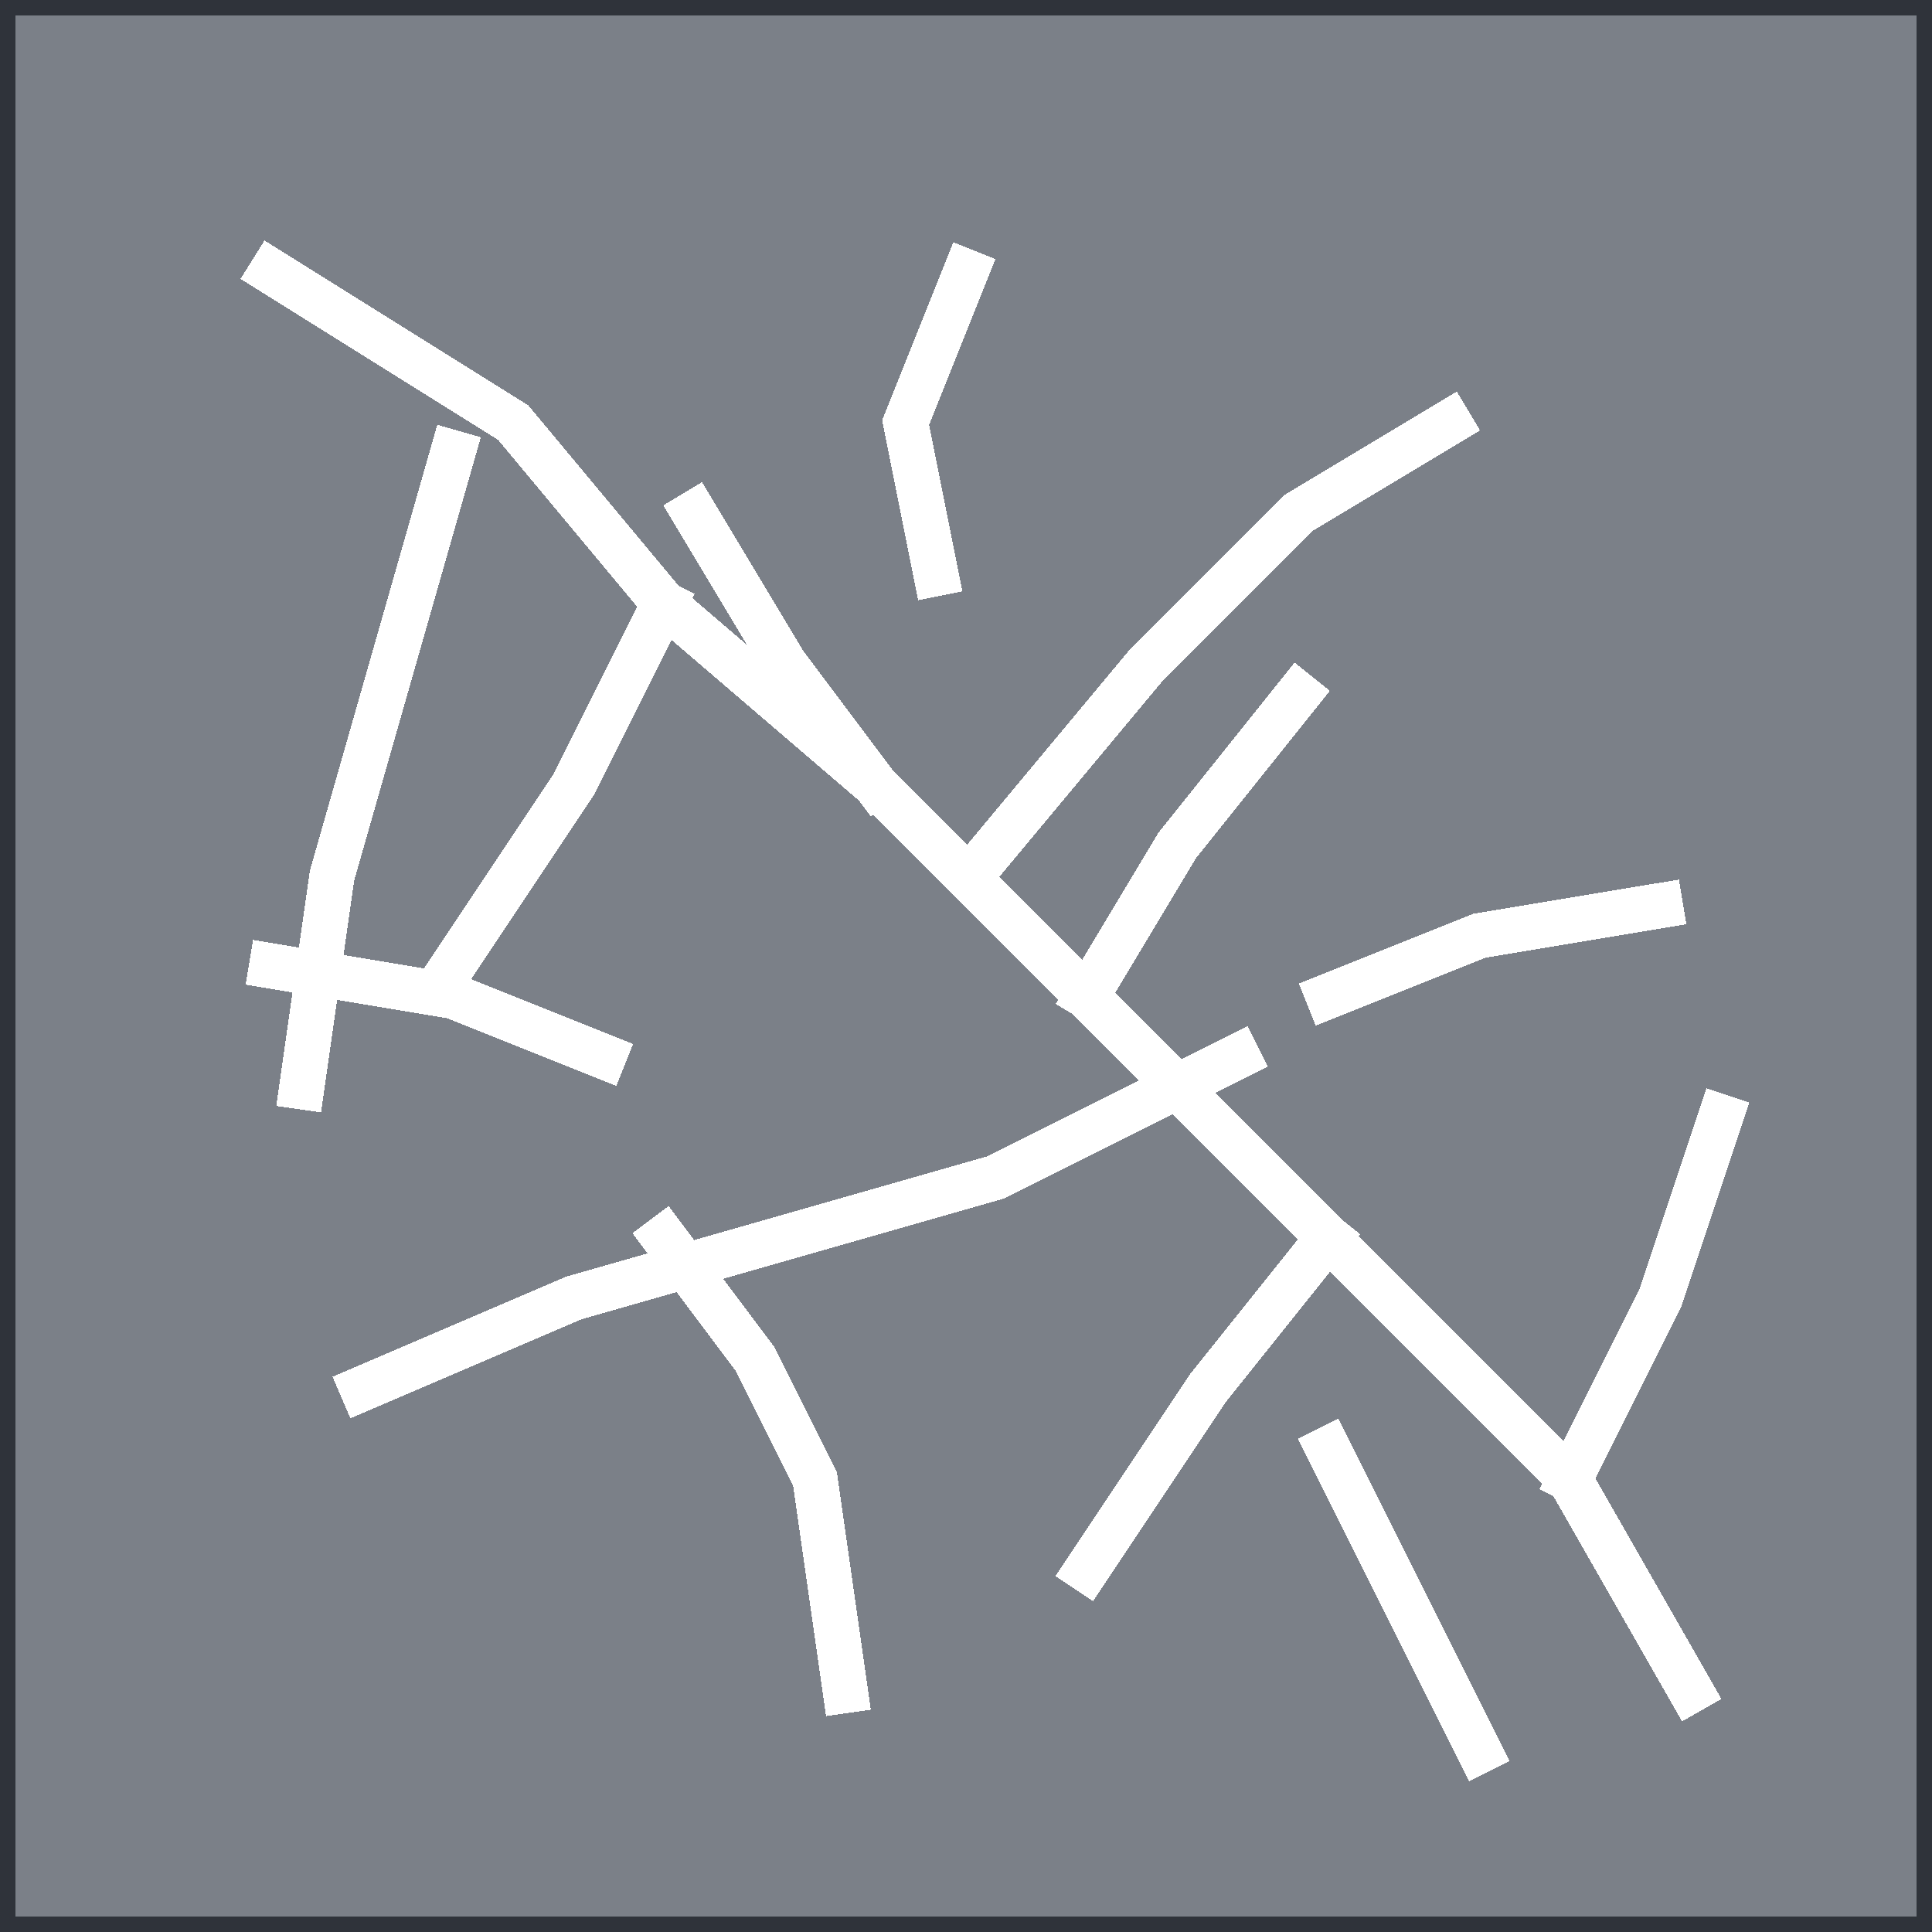
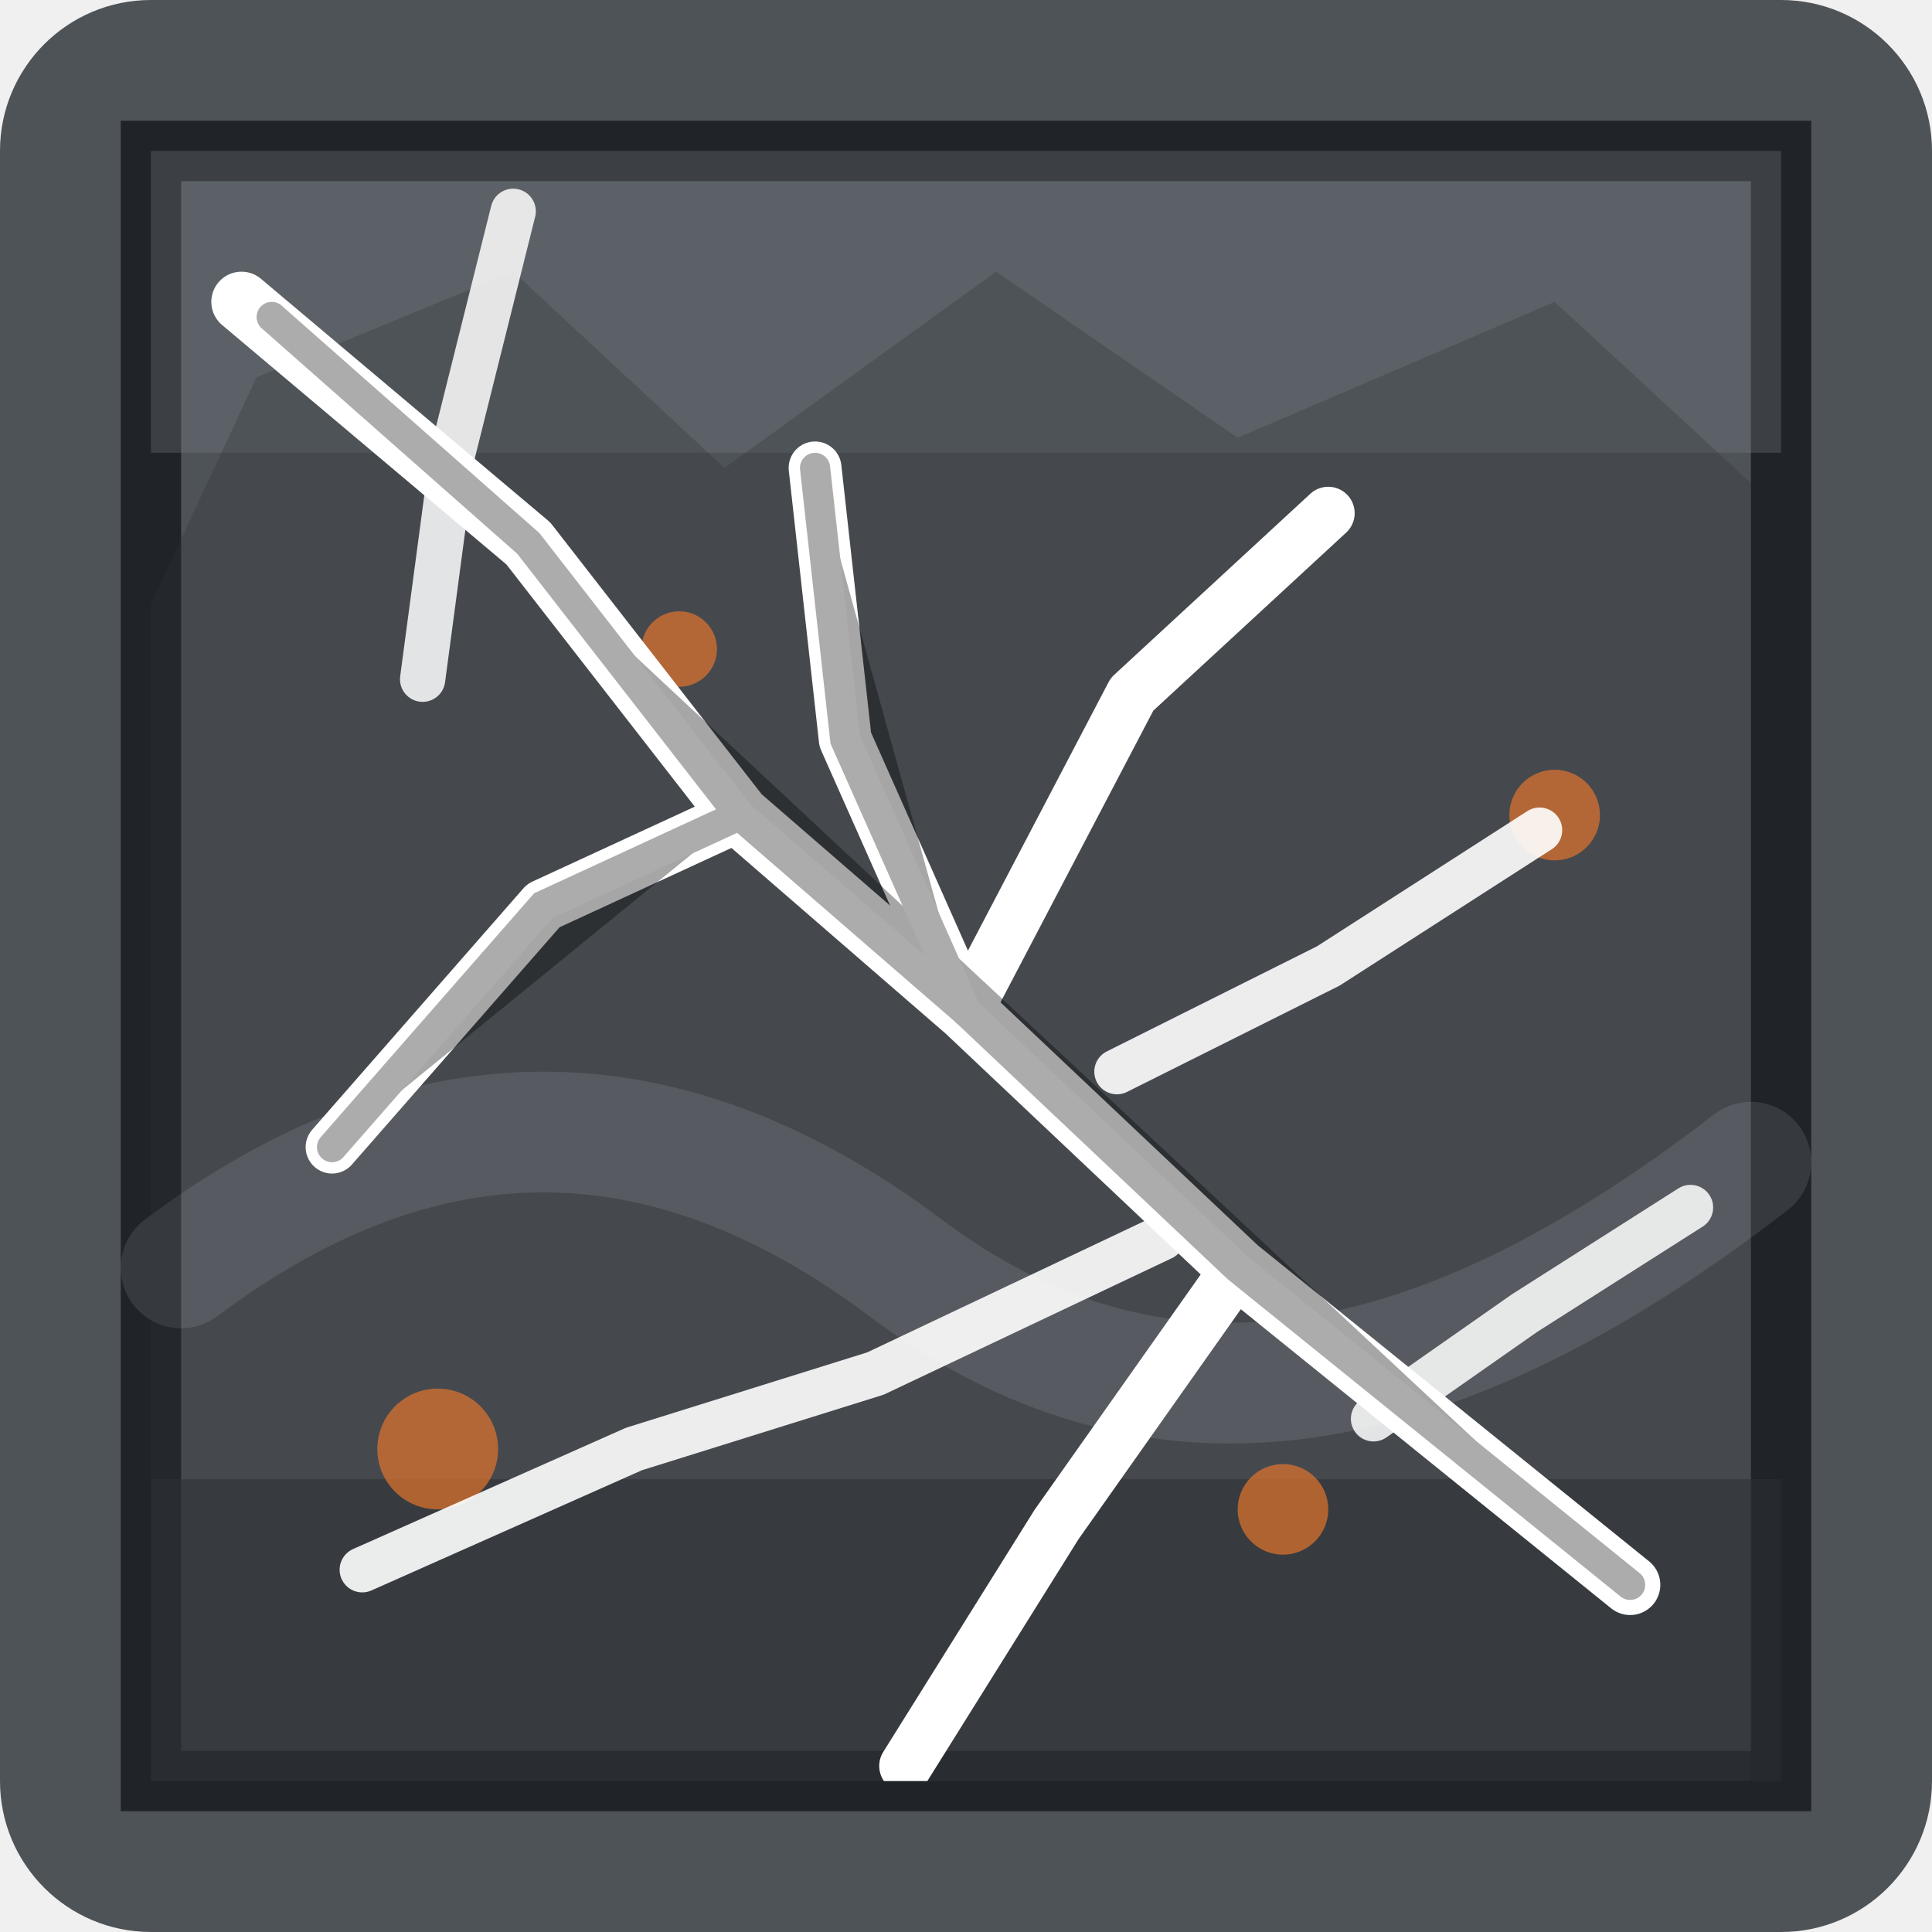
- <svg xmlns="http://www.w3.org/2000/svg" width="128" height="128" viewBox="0 0 128 128" shape-rendering="crispEdges" version="1.1">
-   <rect x="0" y="0" width="128" height="128" fill="#7B8088" />
-   <rect x="0" y="0" width="128" height="1" fill="#2F333A" />
-   <rect x="0" y="127" width="128" height="1" fill="#2F333A" />
-   <rect x="0" y="0" width="1" height="128" fill="#2F333A" />
-   <rect x="127" y="0" width="1" height="128" fill="#2F333A" />
-   <g clip-path="url(#innerClip)" fill="none" stroke="#FFFFFF" stroke-width="3" stroke-linecap="square" stroke-linejoin="miter">
-     <path d="M 18 18 L 34 28 L 44 40 L 58 52 L 72 66 L 88 82 L 104 98 L 112 112" />
-     <path d="M 44 40 L 38 52 L 30 64" />
-     <path d="M 58 52 L 52 44 L 46 34" />
-     <path d="M 72 66 L 78 56 L 86 46" />
-     <path d="M 88 82 L 80 92 L 72 104" />
-     <path d="M 104 98 L 110 86 L 114 74" />
-     <path d="M 24 92 L 38 86 L 52 82 L 66 78 L 82 70" />
-     <path d="M 30 30 L 26 44 L 22 58 L 20 72" />
-     <path d="M 96 28 L 86 34 L 76 44 L 66 56" />
-     <path d="M 98 116 L 92 104 L 88 96" />
-     <path d="M 56 112 L 54 98 L 50 90 L 44 82" />
-     <path d="M 64 18 L 60 28 L 62 38" />
-     <path d="M 18 64 L 30 66 L 40 70" />
-     <path d="M 110 60 L 98 62 L 88 66" />
+ <svg xmlns="http://www.w3.org/2000/svg" width="128" height="128" viewBox="0 0 128 128" shape-rendering="geometricPrecision">
+   <rect width="128" height="128" rx="10" fill="#4E5358" />
+   <path d="M10 10 H118 V118 H10 Z" fill="none" stroke="#202328" stroke-width="4" />
+   <path d="M10 10 H118 V30 H10 Z" fill="#777D83" opacity="0.32" />
+   <path d="M10 98 H118 V118 H10 Z" fill="#2C3035" opacity="0.55" />
+   <g opacity="0.3">
+     <path d="M17 25 L34 18 L48 31 L66 18 L82 29 L103 20 L116 32 V118 H10 V40 Z" fill="#2E3236" />
+     <path d="M12 84 C28 72 44 72 60 84 C76 96 94 94 116 77" fill="none" stroke="#6B7076" stroke-width="8" stroke-linecap="round" />
+   </g>
+   <g fill="#F0782A" opacity="0.65">
+     <circle cx="29" cy="96" r="4" />
+     <circle cx="85" cy="100" r="3" />
+     <circle cx="103" cy="54" r="3" />
+     <circle cx="45" cy="43" r="2.5" />
+   </g>
+   <g clip-path="url(#innerClip)" fill="none" stroke-linecap="round" stroke-linejoin="round">
+     <path d="M16 20 L35 36 L49 54 L64 67 L82 84 L108 105" stroke="#FFFFFF" stroke-width="4" />
+     <path d="M49 54 L36 60 L22 76" stroke="#FFFFFF" stroke-width="3.5" />
+     <path d="M64 67 L56 49 L54 31" stroke="#FFFFFF" stroke-width="3.5" />
+     <path d="M82 84 L70 101 L60 117" stroke="#FFFFFF" stroke-width="3.5" />
+     <path d="M88 34 L75 46 L64 67" stroke="#FFFFFF" stroke-width="3.5" />
+     <path d="M102 55 L88 64 L74 71" stroke="#FFFFFF" stroke-width="3" opacity="0.9" />
+     <path d="M24 104 L42 96 L58 91 L77 82" stroke="#FFFFFF" stroke-width="3" opacity="0.9" />
+     <path d="M34 14 L30 30 L28 45" stroke="#FFFFFF" stroke-width="3" opacity="0.85" />
+     <path d="M112 80 L101 87 L91 94" stroke="#FFFFFF" stroke-width="3" opacity="0.85" />
+   </g>
+   <g stroke="#101215" stroke-width="2" stroke-linecap="round" opacity="0.35">
+     <path d="M18 21 L35 36 L49 54 L64 67 L82 84 L108 105" />
+     <path d="M49 54 L36 60 L22 76" />
+     <path d="M64 67 L56 49 L54 31" />
  </g>
  <defs>
    <clipPath id="innerClip">
-       <rect x="1" y="1" width="126" height="126" />
+       <rect x="10" y="10" width="108" height="108" rx="6" />
    </clipPath>
  </defs>
</svg>
